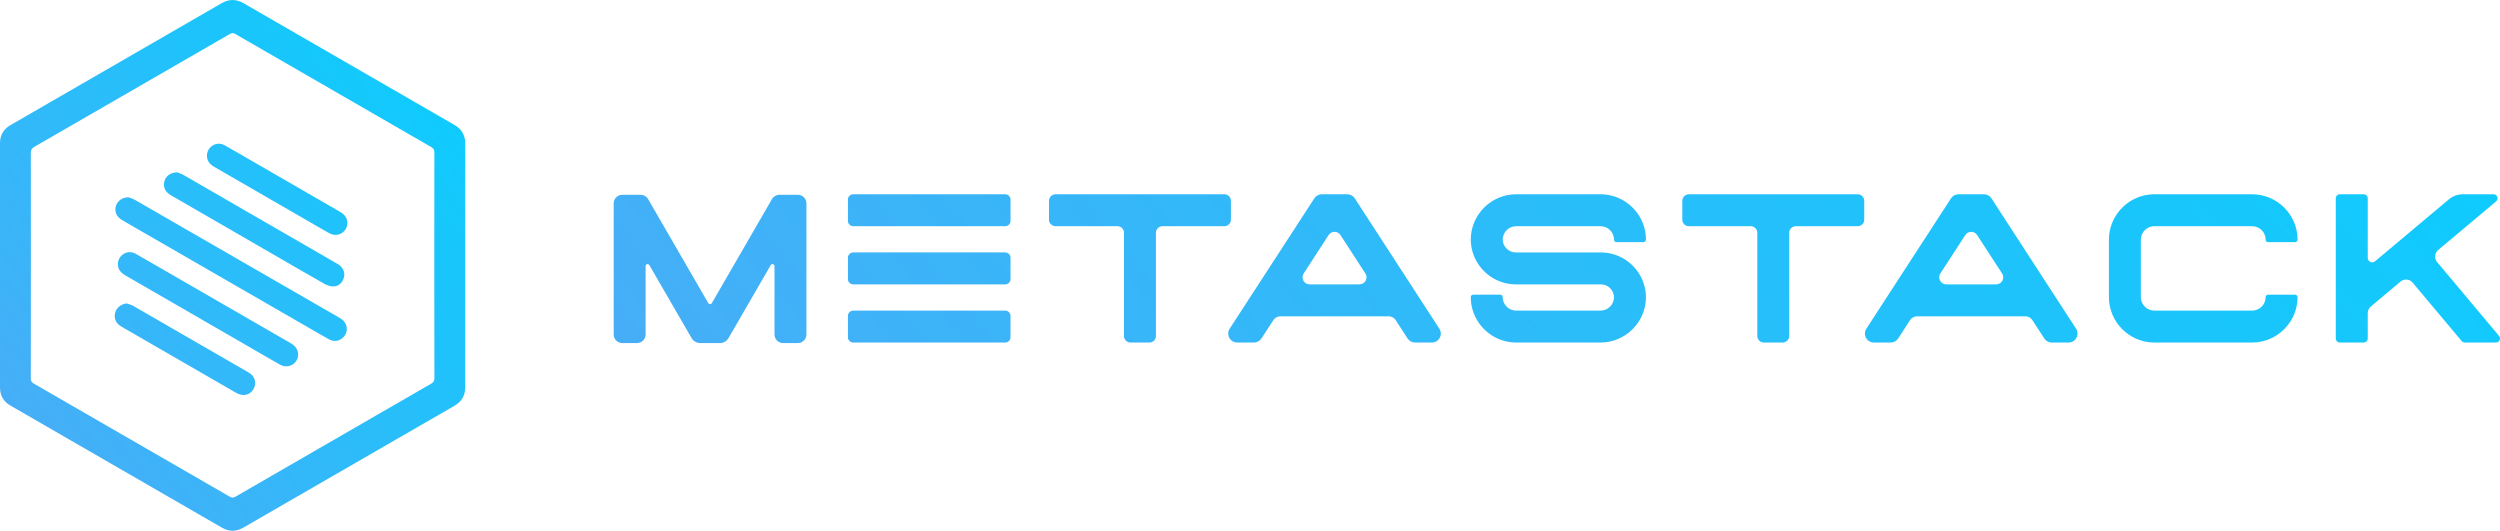
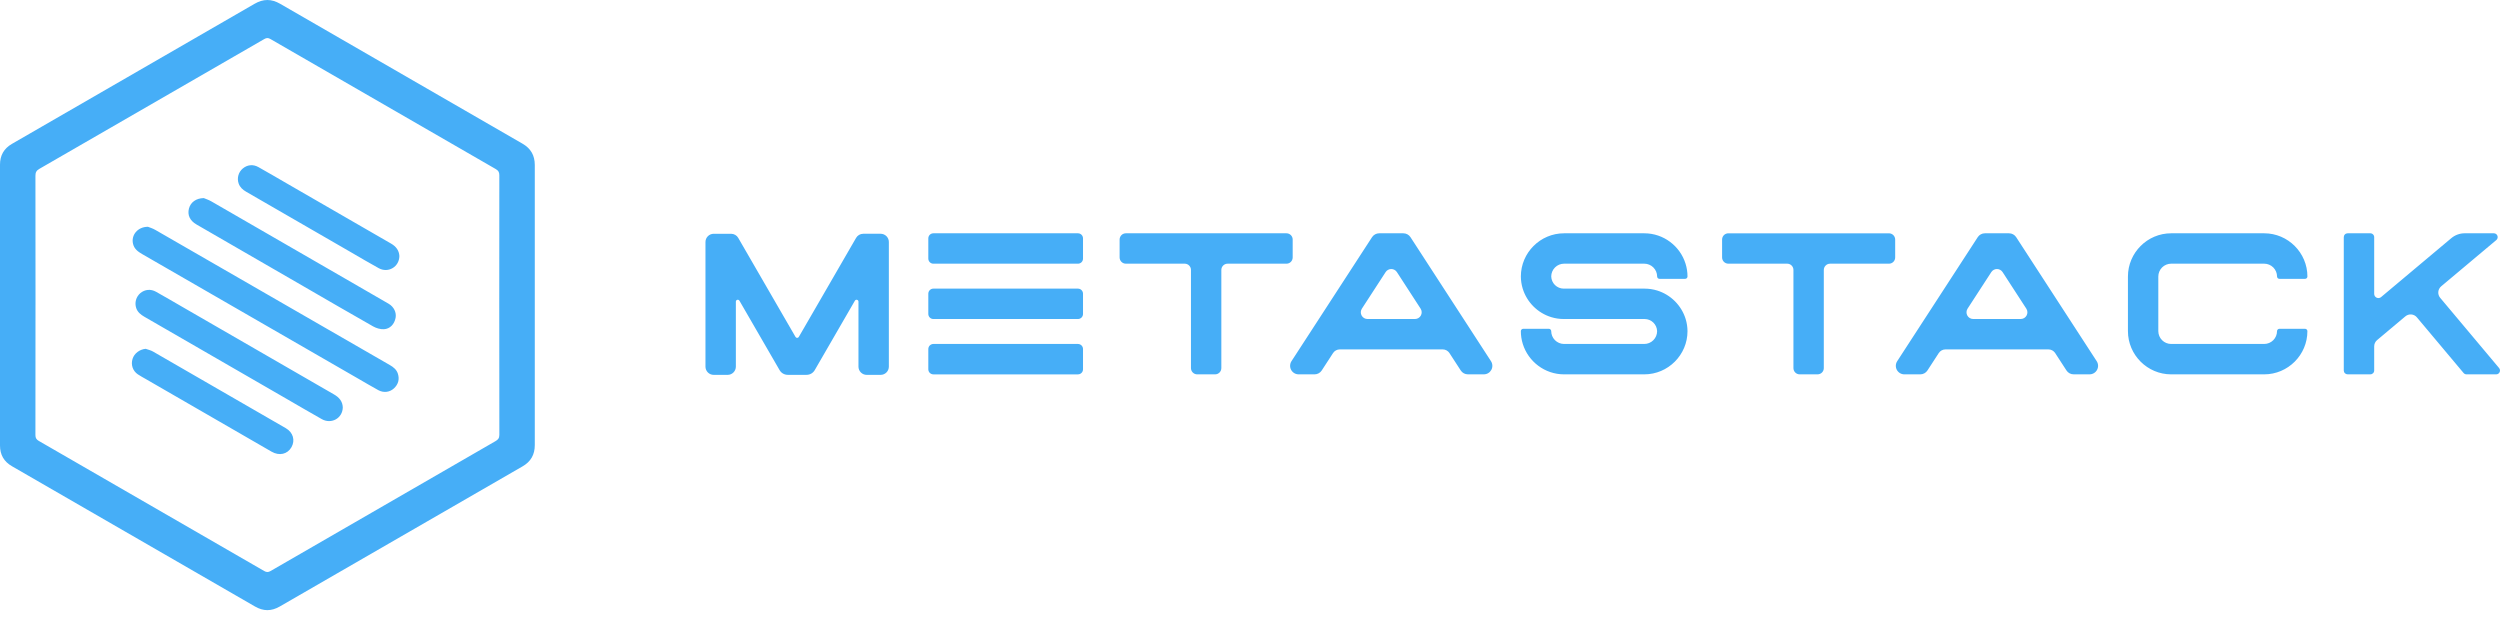
- <svg xmlns="http://www.w3.org/2000/svg" xmlns:xlink="http://www.w3.org/1999/xlink" viewBox="0 0 5651.09 1199.8">
-   <defs>
-     <style>.cls-1{fill:url(#linear-gradient);}.cls-2{fill:url(#linear-gradient-2);}</style>
-     <linearGradient id="linear-gradient" x1="72.45" y1="980.19" x2="978.99" y2="219.51" gradientUnits="userSpaceOnUse">
-       <stop offset="0" stop-color="#46aef7" />
-       <stop offset="1" stop-color="#0fcbfd" />
-     </linearGradient>
-     <linearGradient id="linear-gradient-2" x1="2192.72" y1="1723.06" x2="4848.32" y2="-505.25" xlink:href="#linear-gradient" />
-   </defs>
-   <g id="Layer_2" data-name="Layer 2">
-     <g id="Layer_1-2" data-name="Layer 1">
-       <path class="cls-1" d="M0,599.84q0-138,0-276c0-18.34,7.68-31.79,23.6-41q238.59-137.56,477-275.38c17.2-9.95,33.12-9.92,50.29,0q238.08,137.75,476.44,275c16.47,9.49,24.25,23.16,24.24,42.05q-.13,275.34,0,550.68c0,18.88-7.78,32.55-24.24,42q-238.63,137.49-477.07,275.33c-16.69,9.65-32.37,9.65-49,0q-238.71-138-477.65-275.71C7.67,907.68,0,894.22,0,875.88Q.14,737.87,0,599.84Zm69.79-.59q0,128.18-.14,256.34c0,5.75,2,8.72,6.74,11.47q221.58,127.68,443,255.68c4.61,2.66,7.91,2.82,12.63.09q221-127.89,442.31-255.38c5.14-3,7.58-5.91,7.57-12.42q-.36-255.28-.06-510.57c0-5.94-1.87-9-7-12q-221.61-127.6-443-255.67c-4.41-2.55-7.57-2.65-12-.08Q298.74,204.55,77.44,332c-5.94,3.42-7.78,7.07-7.76,13.74Q70,472.49,69.83,599.25Zm191.72-120c2.44,10.49,10.06,15.79,18.59,20.7Q491.58,621.82,703,743.76c13.61,7.85,27.12,15.87,40.9,23.41,10.43,5.7,22.33,4.28,30.73-3.48s11.31-17.61,7.77-28.79c-2.57-8.11-8.7-13-15.84-17.08q-101.21-58.2-202.3-116.58Q434.78,526.57,305.28,452c-5.36-3.08-11.47-4.84-14.43-6.06C270.32,446.07,257.65,462.54,261.55,479.29Zm110.08-69.45c-3.41,13,1.66,24,14.82,31.62q106,61.29,212,122.49c45.07,26,90,52.3,135.32,77.95,6.18,3.5,14.15,5.84,21.13,5.49,12.21-.61,20.63-10,23-22.24,2-10.59-3.2-21.71-13.7-27.84-28.16-16.41-56.43-32.63-84.65-48.93q-131.88-76.19-263.8-152.29c-5.56-3.2-11.83-5.17-15-6.52C385.28,389.79,374.73,398.07,371.63,409.84Zm285,365.67Q509.15,690.58,361.8,605.32c-18.27-10.56-36.49-21.22-54.88-31.55-10.59-5.95-22-4.74-30.88,2.58a27.24,27.24,0,0,0-8.25,29.32c2.69,8.07,8.73,12.94,15.88,17.06Q422.93,703,562.08,783.44c23.56,13.6,47,27.42,70.7,40.74,18.83,10.59,40.91-1.7,41.26-23.15C673.61,789.34,667.05,781.49,656.67,775.51ZM769,479Q665.95,419.76,563.07,360.16c-18.27-10.56-36.48-21.24-54.89-31.56-10.62-6-22-4.65-30.84,2.78a26.91,26.91,0,0,0-8.11,29.34c2.55,7.51,8,12.38,14.75,16.28Q587,436.36,689.9,495.89c18.27,10.55,36.39,21.39,54.91,31.51s40.31-2.55,40.51-24C784.74,492.74,779,484.78,769,479ZM260.65,705.66c-3.61,11.54.3,23.56,10.34,30.4,5.23,3.55,10.87,6.48,16.35,9.65Q410.7,817,534.07,888.18c15.17,8.75,31.18,5,39-8.73,7.71-13.48,3.35-29.12-11-37.42Q431.53,766.45,300.75,691.18c-4.35-2.5-9.53-3.55-14.32-5.28C274.67,687,264,694.83,260.65,705.66Z" />
-       <path class="cls-2" d="M1459.36,601.54V756a19.5,19.5,0,0,1-19.49,19.5h-33.2a19.5,19.5,0,0,1-19.5-19.5V459.79h0a19.5,19.5,0,0,1,19.5-19.5h41.45A19.47,19.47,0,0,1,1465,450L1563.3,620l37.79,65.34a4.54,4.54,0,0,0,7.87,0l37.8-65.34L1745.06,450a19.5,19.5,0,0,1,16.88-9.74h41.44a19.5,19.5,0,0,1,19.5,19.5h0V756a19.5,19.5,0,0,1-19.5,19.5h-33.19a19.5,19.5,0,0,1-19.5-19.5V601.54a4.55,4.55,0,0,0-8.49-2.27l-53.7,92.85-41.74,72.15h0a22.39,22.39,0,0,1-19.38,11.18h-44.71a22.37,22.37,0,0,1-19.37-11.18h0l-41.74-72.15-53.71-92.85A4.55,4.55,0,0,0,1459.36,601.54Zm469.25-162.42h343.61a12,12,0,0,1,12,12.11v48a12,12,0,0,1-12,12.12H1928.61a12,12,0,0,1-11.95-12.12v-48A12,12,0,0,1,1928.61,439.12Zm0,131.48h343.61a12,12,0,0,1,12,12.12v48a12,12,0,0,1-12,12.11H1928.61a12,12,0,0,1-11.95-12.11v-48A12,12,0,0,1,1928.61,570.6Zm0,131.49h343.61a12,12,0,0,1,12,12.11v48a12,12,0,0,1-12,12.12H1928.61a12,12,0,0,1-11.95-12.12v-48A12,12,0,0,1,1928.61,702.09ZM2371.2,496.48V454A14.83,14.83,0,0,1,2386,439.12h381.56A14.83,14.83,0,0,1,2782.42,454v42.53a14.83,14.83,0,0,1-14.83,14.83H2627.74a14.83,14.83,0,0,0-14.83,14.83V759.45a14.83,14.83,0,0,1-14.83,14.83h-42.53a14.83,14.83,0,0,1-14.83-14.83V526.14a14.83,14.83,0,0,0-14.83-14.83H2386A14.83,14.83,0,0,1,2371.2,496.48Zm810.57,268.58-26.86-41.37a19.15,19.15,0,0,0-16-8.71H2894.32a19.14,19.14,0,0,0-16,8.71l-26.87,41.37a20.23,20.23,0,0,1-17,9.22h-37.88a20.25,20.25,0,0,1-17-31.27L2971,448.34a20.24,20.24,0,0,1,17-9.22h57.34a20.26,20.26,0,0,1,17,9.22L3253.61,743a20.25,20.25,0,0,1-17,31.27h-37.88A20.25,20.25,0,0,1,3181.77,765.06ZM3086.41,618.2,3030,531.26a15.92,15.92,0,0,0-26.7,0l-56.46,86.94a15.92,15.92,0,0,0,13.35,24.59h112.91A15.93,15.93,0,0,0,3086.41,618.2ZM4621,765.06l-26.87-41.37a19.12,19.12,0,0,0-16-8.71H4333.54a19.13,19.13,0,0,0-16,8.71l-26.87,41.37a20.23,20.23,0,0,1-17,9.22h-37.88a20.25,20.25,0,0,1-17-31.27l191.37-294.67a20.23,20.23,0,0,1,17-9.22h57.35a20.23,20.23,0,0,1,17,9.22L4692.82,743a20.24,20.24,0,0,1-17,31.27H4638A20.24,20.24,0,0,1,4621,765.06ZM4525.62,618.2l-56.45-86.94a15.93,15.93,0,0,0-26.71,0L4386,618.2a15.93,15.93,0,0,0,13.36,24.59h112.91A15.92,15.92,0,0,0,4525.62,618.2ZM3330.14,666.05h61a5.58,5.58,0,0,1,5.58,5.58h0a30.56,30.56,0,0,0,30.16,30.46h191a30.55,30.55,0,0,0,30.46-30.46,29.77,29.77,0,0,0-29.65-28.84H3426.4a101,101,0,0,1-29.65-4.43A102.59,102.59,0,0,1,3329,570.61a100.78,100.78,0,0,1-4.43-28.84c0-56.46,46.19-102.65,102.65-102.65H3617.9c45.87,0,85,30.48,98,72.19a101.72,101.72,0,0,1,4.64,30.46h0a5.58,5.58,0,0,1-5.58,5.58h-61a5.58,5.58,0,0,1-5.58-5.58h0a30.55,30.55,0,0,0-30.46-30.46H3427.21a30.55,30.55,0,0,0-30.46,30.46,29.77,29.77,0,0,0,29.65,28.84h192.31a100.93,100.93,0,0,1,29.65,4.43,102.61,102.61,0,0,1,67.76,67.75,100.84,100.84,0,0,1,4.43,28.84c0,56.46-46.19,102.65-102.65,102.65H3427.21c-45.86,0-85-30.48-98-72.19a101.67,101.67,0,0,1-4.64-30.46h0A5.58,5.58,0,0,1,3330.14,666.05Zm472.59-169.57V454a14.83,14.83,0,0,1,14.83-14.83h381.56A14.83,14.83,0,0,1,4214,454v42.53a14.83,14.83,0,0,1-14.83,14.83H4059.26a14.83,14.83,0,0,0-14.83,14.83V759.45a14.83,14.83,0,0,1-14.83,14.83h-42.53a14.83,14.83,0,0,1-14.83-14.83V526.14a14.83,14.83,0,0,0-14.83-14.83H3817.56A14.83,14.83,0,0,1,3802.73,496.48ZM5121.31,671.63h0a5.58,5.58,0,0,1,5.58-5.58h61a5.58,5.58,0,0,1,5.58,5.58h0c0,56.46-46.19,102.65-102.65,102.65H4869.7c-56.46,0-102.66-46.19-102.66-102.65V541.77c0-56.46,46.2-102.65,102.65-102.65h221.16c56.46,0,102.65,46.19,102.65,102.65h0a5.58,5.58,0,0,1-5.58,5.59h-61a5.58,5.58,0,0,1-5.58-5.59h0a30.55,30.55,0,0,0-30.46-30.46H4869.7a30.55,30.55,0,0,0-30.46,30.46V671.63a30.55,30.55,0,0,0,30.46,30.46h221.15A30.55,30.55,0,0,0,5121.31,671.63ZM5564.54,771l-110.92-132.2a19.36,19.36,0,0,0-27.27-2.38l-67.3,56.47a19.37,19.37,0,0,0-6.91,14.83v57.43a9.11,9.11,0,0,1-9.12,9.11h-54a9.11,9.11,0,0,1-9.11-9.11V448.23a9.11,9.11,0,0,1,9.11-9.11h54a9.11,9.11,0,0,1,9.12,9.11V583a10,10,0,0,0,16.46,7.68l166.82-140a49.45,49.45,0,0,1,31.78-11.57h69.27a9.11,9.11,0,0,1,5.85,16.1l-131,109.94a19.34,19.34,0,0,0-2.38,27.26l140,166.89a9.11,9.11,0,0,1-7,15h-70.43A9.12,9.12,0,0,1,5564.54,771Z" />
-     </g>
-   </g>
+ <svg xmlns="http://www.w3.org/2000/svg" width="" height="" viewBox="0 0 166 41" fill="none">
+   <path d="M0 20.255C0 17.148 0 14.042 0 10.935C0 10.316 0.259 9.862 0.797 9.551C6.168 6.454 11.537 3.354 16.904 0.252C17.485 -0.084 18.023 -0.083 18.602 0.252C23.962 3.353 29.325 6.448 34.691 9.538C35.247 9.858 35.51 10.32 35.51 10.958C35.507 17.156 35.507 23.355 35.51 29.553C35.51 30.191 35.247 30.652 34.691 30.971C29.319 34.067 23.949 37.166 18.581 40.269C18.018 40.595 17.488 40.595 16.927 40.269C11.553 37.162 6.176 34.059 0.797 30.959C0.259 30.65 0 30.196 0 29.576C0.003 26.47 0.003 23.363 0 20.255ZM2.357 20.235C2.357 23.121 2.355 26.006 2.352 28.891C2.352 29.085 2.419 29.186 2.58 29.279C7.568 32.153 12.554 35.031 17.539 37.913C17.695 38.002 17.806 38.008 17.965 37.916C22.941 35.036 27.919 32.162 32.901 29.292C33.075 29.191 33.157 29.092 33.157 28.872C33.149 23.126 33.148 17.379 33.155 11.632C33.155 11.431 33.092 11.328 32.919 11.226C27.93 8.354 22.943 5.476 17.959 2.593C17.81 2.507 17.704 2.503 17.554 2.59C12.577 5.468 7.597 8.342 2.615 11.211C2.414 11.326 2.352 11.45 2.353 11.675C2.36 14.528 2.362 17.382 2.358 20.235H2.357ZM8.831 16.183C8.913 16.537 9.17 16.716 9.458 16.882C14.219 19.626 18.98 22.37 23.739 25.115C24.199 25.38 24.655 25.651 25.12 25.906C25.472 26.098 25.874 26.05 26.158 25.788C26.441 25.526 26.54 25.193 26.42 24.816C26.333 24.542 26.126 24.377 25.885 24.239C23.607 22.929 21.33 21.617 19.054 20.302C16.139 18.622 13.224 16.942 10.309 15.263C10.128 15.159 9.921 15.099 9.821 15.058C9.128 15.063 8.7 15.619 8.832 16.184L8.831 16.183ZM12.548 13.838C12.433 14.277 12.604 14.648 13.048 14.906C15.435 16.285 17.821 17.664 20.207 19.042C21.729 19.92 23.246 20.808 24.777 21.674C24.985 21.792 25.255 21.871 25.49 21.86C25.902 21.839 26.187 21.522 26.267 21.108C26.334 20.751 26.159 20.375 25.804 20.168C24.853 19.614 23.899 19.067 22.946 18.516C19.977 16.801 17.008 15.087 14.038 13.374C13.85 13.265 13.638 13.199 13.531 13.153C13.01 13.162 12.654 13.442 12.549 13.839L12.548 13.838ZM22.172 26.186C18.853 24.275 15.534 22.36 12.217 20.44C11.6 20.084 10.985 19.724 10.364 19.375C10.007 19.174 9.621 19.215 9.321 19.462C9.182 19.581 9.08 19.738 9.031 19.914C8.981 20.091 8.985 20.278 9.043 20.452C9.134 20.724 9.338 20.889 9.579 21.028C12.714 22.835 15.848 24.644 18.98 26.455C19.776 26.914 20.567 27.381 21.368 27.831C22.004 28.188 22.749 27.773 22.761 27.049C22.747 26.654 22.525 26.389 22.174 26.187L22.172 26.186ZM25.968 16.175C23.648 14.841 21.33 13.503 19.014 12.162C18.397 11.805 17.782 11.444 17.16 11.096C16.802 10.893 16.417 10.939 16.119 11.19C15.979 11.308 15.877 11.466 15.828 11.643C15.78 11.82 15.785 12.007 15.845 12.181C15.931 12.434 16.115 12.599 16.343 12.73C18.662 14.067 20.98 15.405 23.297 16.745C23.914 17.101 24.525 17.467 25.151 17.809C25.776 18.151 26.512 17.723 26.519 16.999C26.499 16.639 26.305 16.37 25.968 16.175ZM8.802 23.828C8.68 24.218 8.812 24.624 9.151 24.855C9.327 24.975 9.518 25.074 9.703 25.181C12.48 26.786 15.257 28.389 18.035 29.992C18.547 30.287 19.087 30.161 19.352 29.697C19.612 29.242 19.465 28.714 18.98 28.433C16.041 26.732 13.1 25.034 10.156 23.34C10.009 23.255 9.834 23.22 9.672 23.161C9.275 23.198 8.915 23.463 8.802 23.828Z" fill="#46AEF7" />
+   <path d="M48.861 20.029V24.346C48.861 24.49 48.803 24.629 48.701 24.731C48.599 24.833 48.461 24.891 48.316 24.891H47.388C47.244 24.891 47.105 24.833 47.003 24.731C46.901 24.629 46.843 24.49 46.843 24.346V16.068C46.843 15.924 46.901 15.785 47.003 15.683C47.105 15.581 47.244 15.523 47.388 15.523H48.547C48.642 15.523 48.736 15.548 48.819 15.596C48.902 15.643 48.971 15.712 49.018 15.795L51.765 20.545L52.822 22.371C52.833 22.391 52.849 22.407 52.868 22.418C52.887 22.429 52.909 22.435 52.931 22.435C52.954 22.435 52.976 22.429 52.995 22.418C53.014 22.407 53.03 22.391 53.041 22.371L54.098 20.545L56.845 15.795C56.893 15.712 56.961 15.643 57.044 15.595C57.127 15.548 57.221 15.522 57.316 15.522H58.474C58.619 15.522 58.758 15.58 58.86 15.682C58.962 15.784 59.02 15.923 59.02 16.067V24.346C59.02 24.49 58.962 24.629 58.86 24.731C58.758 24.833 58.619 24.891 58.474 24.891H57.547C57.403 24.891 57.264 24.833 57.162 24.731C57.059 24.629 57.002 24.49 57.002 24.346V20.029C57.002 20.001 56.993 19.974 56.976 19.952C56.959 19.93 56.935 19.914 56.908 19.907C56.881 19.899 56.852 19.901 56.826 19.912C56.8 19.923 56.779 19.942 56.765 19.966L55.264 22.561L54.098 24.577C54.043 24.672 53.964 24.751 53.869 24.806C53.774 24.86 53.666 24.889 53.556 24.889H52.307C52.197 24.889 52.089 24.86 51.994 24.806C51.899 24.751 51.82 24.672 51.765 24.577L50.599 22.561L49.098 19.966C49.084 19.942 49.062 19.923 49.037 19.912C49.011 19.901 48.982 19.899 48.955 19.907C48.928 19.914 48.904 19.93 48.887 19.952C48.87 19.974 48.861 20.001 48.861 20.029ZM61.974 15.491H71.576C71.621 15.491 71.665 15.499 71.705 15.516C71.746 15.533 71.783 15.558 71.815 15.59C71.846 15.621 71.87 15.659 71.887 15.7C71.904 15.741 71.912 15.785 71.912 15.829V17.17C71.912 17.215 71.904 17.259 71.887 17.3C71.871 17.341 71.846 17.378 71.815 17.41C71.784 17.441 71.746 17.466 71.706 17.483C71.665 17.5 71.621 17.509 71.576 17.509H61.974C61.93 17.509 61.886 17.5 61.845 17.483C61.805 17.466 61.768 17.441 61.737 17.409C61.706 17.378 61.681 17.34 61.665 17.299C61.648 17.258 61.64 17.215 61.64 17.17V15.829C61.64 15.785 61.648 15.741 61.665 15.7C61.681 15.659 61.706 15.622 61.737 15.59C61.768 15.559 61.805 15.534 61.846 15.517C61.886 15.5 61.93 15.491 61.974 15.491ZM61.974 19.165H71.576C71.621 19.165 71.665 19.174 71.706 19.191C71.746 19.208 71.784 19.233 71.815 19.264C71.846 19.296 71.871 19.333 71.887 19.374C71.904 19.415 71.912 19.459 71.912 19.503V20.845C71.912 20.889 71.904 20.933 71.887 20.974C71.87 21.015 71.846 21.052 71.815 21.084C71.783 21.115 71.746 21.14 71.705 21.157C71.665 21.174 71.621 21.183 71.576 21.183H61.974C61.93 21.183 61.886 21.174 61.846 21.157C61.805 21.14 61.768 21.115 61.737 21.084C61.706 21.052 61.681 21.015 61.665 20.974C61.648 20.933 61.64 20.889 61.64 20.845V19.503C61.64 19.459 61.648 19.415 61.665 19.374C61.681 19.334 61.706 19.296 61.737 19.265C61.768 19.233 61.805 19.208 61.845 19.191C61.886 19.174 61.93 19.165 61.974 19.165ZM61.974 22.839H71.576C71.621 22.839 71.665 22.848 71.705 22.865C71.746 22.882 71.783 22.907 71.815 22.939C71.846 22.97 71.87 23.007 71.887 23.048C71.904 23.09 71.912 23.133 71.912 23.178V24.519C71.912 24.563 71.904 24.607 71.887 24.648C71.871 24.689 71.846 24.727 71.815 24.758C71.784 24.79 71.746 24.815 71.706 24.832C71.665 24.849 71.621 24.858 71.576 24.858H61.974C61.93 24.858 61.886 24.849 61.845 24.831C61.805 24.814 61.768 24.789 61.737 24.758C61.706 24.726 61.681 24.689 61.665 24.648C61.648 24.607 61.64 24.563 61.64 24.519V23.178C61.64 23.134 61.648 23.09 61.665 23.049C61.681 23.008 61.706 22.971 61.737 22.939C61.768 22.908 61.805 22.883 61.846 22.866C61.886 22.848 61.93 22.84 61.974 22.839ZM74.342 17.093V15.906C74.342 15.852 74.353 15.798 74.374 15.748C74.394 15.697 74.425 15.651 74.463 15.613C74.501 15.574 74.547 15.543 74.597 15.523C74.648 15.502 74.701 15.491 74.756 15.491H85.419C85.473 15.49 85.528 15.501 85.578 15.522C85.628 15.543 85.674 15.573 85.713 15.612C85.751 15.651 85.782 15.697 85.803 15.747C85.824 15.798 85.834 15.852 85.834 15.906V17.095C85.834 17.205 85.79 17.31 85.713 17.388C85.635 17.466 85.529 17.509 85.42 17.509H81.511C81.402 17.509 81.296 17.553 81.218 17.631C81.141 17.708 81.097 17.814 81.097 17.924V24.442C81.097 24.552 81.053 24.658 80.976 24.735C80.898 24.813 80.793 24.857 80.683 24.857H79.494C79.384 24.857 79.279 24.813 79.201 24.735C79.123 24.658 79.08 24.552 79.08 24.442V17.922C79.08 17.812 79.036 17.707 78.958 17.629C78.881 17.552 78.775 17.508 78.665 17.508H74.756C74.646 17.508 74.541 17.464 74.463 17.386C74.386 17.308 74.342 17.203 74.342 17.093ZM96.994 24.599L96.243 23.443C96.195 23.368 96.129 23.307 96.051 23.265C95.972 23.222 95.885 23.2 95.796 23.2H88.961C88.872 23.2 88.785 23.222 88.707 23.265C88.629 23.307 88.562 23.368 88.514 23.443L87.763 24.599C87.712 24.678 87.641 24.743 87.558 24.788C87.475 24.833 87.382 24.857 87.288 24.857H86.23C86.128 24.857 86.028 24.829 85.94 24.777C85.853 24.725 85.781 24.651 85.732 24.561C85.683 24.472 85.66 24.371 85.664 24.269C85.668 24.167 85.699 24.068 85.754 23.983L91.104 15.748C91.155 15.669 91.226 15.604 91.309 15.559C91.392 15.514 91.485 15.49 91.579 15.491H93.181C93.276 15.491 93.369 15.514 93.452 15.559C93.535 15.604 93.605 15.669 93.656 15.748L99.002 23.983C99.057 24.068 99.088 24.167 99.092 24.269C99.096 24.37 99.073 24.471 99.024 24.561C98.975 24.65 98.903 24.725 98.816 24.777C98.728 24.829 98.628 24.856 98.526 24.856H97.468C97.374 24.856 97.281 24.833 97.198 24.788C97.116 24.743 97.045 24.678 96.994 24.599ZM94.329 20.495L92.753 18.065C92.712 18.003 92.657 17.952 92.592 17.917C92.527 17.881 92.454 17.863 92.38 17.863C92.305 17.863 92.233 17.881 92.167 17.917C92.102 17.952 92.047 18.003 92.007 18.065L90.429 20.495C90.385 20.562 90.361 20.64 90.357 20.72C90.354 20.8 90.373 20.879 90.411 20.95C90.449 21.02 90.506 21.079 90.574 21.12C90.643 21.16 90.722 21.182 90.802 21.182H93.957C94.037 21.182 94.115 21.16 94.184 21.119C94.253 21.078 94.309 21.019 94.347 20.949C94.385 20.879 94.403 20.799 94.4 20.72C94.397 20.64 94.373 20.562 94.329 20.495ZM137.214 24.599L136.463 23.443C136.414 23.368 136.348 23.307 136.27 23.265C136.192 23.222 136.104 23.2 136.016 23.2H129.18C129.092 23.2 129.004 23.222 128.926 23.265C128.848 23.307 128.782 23.368 128.733 23.443L127.982 24.599C127.931 24.678 127.861 24.743 127.778 24.788C127.695 24.833 127.602 24.857 127.507 24.857H126.449C126.347 24.857 126.247 24.829 126.159 24.777C126.072 24.725 126 24.651 125.951 24.561C125.903 24.472 125.879 24.371 125.883 24.269C125.887 24.167 125.918 24.068 125.974 23.983L131.322 15.748C131.373 15.669 131.443 15.604 131.526 15.559C131.609 15.514 131.702 15.49 131.797 15.491H133.399C133.494 15.49 133.587 15.514 133.67 15.559C133.753 15.604 133.823 15.669 133.874 15.748L139.221 23.983C139.276 24.068 139.308 24.167 139.312 24.269C139.316 24.37 139.292 24.471 139.243 24.561C139.195 24.65 139.123 24.725 139.035 24.777C138.947 24.829 138.847 24.857 138.746 24.856H137.689C137.594 24.857 137.501 24.833 137.418 24.788C137.335 24.743 137.265 24.678 137.214 24.599ZM134.548 20.495L132.971 18.065C132.93 18.003 132.875 17.952 132.81 17.917C132.745 17.881 132.672 17.863 132.597 17.863C132.523 17.863 132.45 17.881 132.385 17.917C132.32 17.952 132.265 18.003 132.224 18.065L130.646 20.495C130.603 20.562 130.578 20.64 130.575 20.72C130.572 20.8 130.591 20.879 130.629 20.95C130.667 21.02 130.724 21.079 130.792 21.119C130.861 21.16 130.94 21.182 131.02 21.182H134.175C134.255 21.182 134.334 21.16 134.403 21.12C134.471 21.079 134.528 21.02 134.566 20.95C134.604 20.879 134.623 20.8 134.62 20.72C134.616 20.64 134.592 20.562 134.548 20.495ZM101.14 21.832H102.845C102.886 21.832 102.926 21.849 102.955 21.878C102.984 21.907 103.001 21.947 103.001 21.988C103.002 22.212 103.09 22.427 103.248 22.586C103.406 22.745 103.62 22.836 103.844 22.839H109.181C109.407 22.839 109.623 22.749 109.782 22.589C109.942 22.43 110.032 22.214 110.032 21.988C110.026 21.773 109.935 21.568 109.781 21.418C109.626 21.267 109.419 21.183 109.204 21.182H103.83C103.549 21.182 103.27 21.141 103.002 21.058C102.556 20.921 102.15 20.676 101.82 20.346C101.49 20.016 101.246 19.611 101.108 19.165C101.028 18.904 100.987 18.632 100.985 18.359C100.985 16.781 102.275 15.491 103.853 15.491H109.182C110.464 15.491 111.557 16.342 111.92 17.508C112.007 17.783 112.05 18.07 112.05 18.359C112.05 18.401 112.034 18.44 112.004 18.469C111.975 18.499 111.935 18.515 111.894 18.515H110.189C110.148 18.515 110.108 18.499 110.079 18.469C110.05 18.44 110.034 18.401 110.034 18.359C110.033 18.134 109.943 17.917 109.783 17.758C109.624 17.599 109.408 17.509 109.182 17.508H103.853C103.627 17.509 103.411 17.599 103.252 17.758C103.092 17.917 103.002 18.134 103.002 18.359C103.008 18.575 103.099 18.779 103.253 18.93C103.408 19.08 103.615 19.164 103.83 19.165H109.204C109.485 19.165 109.764 19.207 110.033 19.289C110.479 19.427 110.884 19.671 111.214 20.001C111.544 20.331 111.789 20.736 111.927 21.182C112.007 21.443 112.048 21.715 112.05 21.988C112.05 23.566 110.76 24.857 109.182 24.857H103.853C102.571 24.857 101.478 24.005 101.114 22.839C101.028 22.564 100.984 22.277 100.985 21.988C100.985 21.947 101.001 21.907 101.03 21.878C101.059 21.849 101.099 21.832 101.14 21.832ZM114.347 17.093V15.906C114.347 15.796 114.391 15.691 114.468 15.613C114.546 15.536 114.651 15.492 114.761 15.492H125.424C125.479 15.492 125.533 15.502 125.583 15.523C125.634 15.544 125.679 15.574 125.718 15.613C125.757 15.651 125.787 15.697 125.808 15.748C125.829 15.798 125.84 15.852 125.84 15.906V17.095C125.84 17.205 125.796 17.31 125.719 17.388C125.641 17.466 125.535 17.509 125.425 17.509H121.516C121.406 17.509 121.3 17.553 121.223 17.631C121.145 17.708 121.101 17.814 121.101 17.924V24.442C121.101 24.552 121.058 24.658 120.98 24.735C120.902 24.813 120.797 24.857 120.687 24.857H119.498C119.388 24.857 119.283 24.813 119.205 24.735C119.128 24.658 119.084 24.552 119.084 24.442V17.922C119.084 17.812 119.04 17.707 118.962 17.629C118.885 17.552 118.779 17.508 118.669 17.508H114.761C114.651 17.508 114.546 17.464 114.468 17.387C114.391 17.309 114.347 17.203 114.347 17.093ZM151.195 21.988C151.195 21.947 151.211 21.907 151.241 21.878C151.27 21.849 151.309 21.832 151.351 21.832H153.056C153.097 21.832 153.137 21.849 153.166 21.878C153.195 21.907 153.211 21.947 153.211 21.988C153.211 23.566 151.921 24.857 150.343 24.857H144.164C142.586 24.857 141.295 23.566 141.295 21.988V18.359C141.295 16.781 142.586 15.491 144.163 15.491H150.344C151.921 15.491 153.212 16.781 153.212 18.359C153.212 18.38 153.208 18.4 153.2 18.419C153.193 18.438 153.181 18.455 153.167 18.47C153.152 18.484 153.135 18.496 153.116 18.503C153.097 18.511 153.077 18.515 153.056 18.515H151.352C151.331 18.515 151.311 18.511 151.292 18.503C151.273 18.496 151.256 18.484 151.241 18.47C151.227 18.455 151.215 18.438 151.208 18.419C151.2 18.4 151.196 18.38 151.196 18.359C151.195 18.134 151.105 17.917 150.946 17.758C150.786 17.599 150.57 17.509 150.345 17.508H144.164C143.938 17.509 143.722 17.599 143.562 17.758C143.403 17.917 143.313 18.134 143.312 18.359V21.988C143.313 22.214 143.403 22.43 143.562 22.589C143.722 22.749 143.938 22.839 144.164 22.839H150.344C150.569 22.839 150.785 22.749 150.945 22.589C151.104 22.43 151.194 22.214 151.195 21.988ZM163.581 24.765L160.481 21.071C160.389 20.961 160.257 20.892 160.114 20.88C159.971 20.867 159.829 20.912 159.719 21.004L157.839 22.582C157.778 22.633 157.73 22.696 157.696 22.768C157.663 22.84 157.646 22.918 157.646 22.997V24.602C157.646 24.635 157.639 24.668 157.626 24.699C157.613 24.73 157.595 24.758 157.571 24.782C157.547 24.805 157.519 24.824 157.488 24.837C157.457 24.85 157.424 24.856 157.391 24.856H155.882C155.814 24.856 155.749 24.829 155.702 24.782C155.654 24.734 155.627 24.669 155.627 24.602V15.745C155.627 15.678 155.654 15.613 155.702 15.565C155.749 15.517 155.814 15.491 155.882 15.491H157.391C157.424 15.491 157.457 15.497 157.488 15.51C157.519 15.523 157.547 15.541 157.571 15.565C157.595 15.589 157.613 15.617 157.626 15.648C157.639 15.678 157.646 15.712 157.646 15.745V19.511C157.645 19.565 157.66 19.617 157.689 19.662C157.717 19.707 157.758 19.743 157.807 19.766C157.855 19.788 157.909 19.797 157.962 19.79C158.015 19.782 158.065 19.76 158.105 19.726L162.767 15.814C163.016 15.605 163.331 15.49 163.655 15.49H165.591C165.643 15.49 165.695 15.506 165.737 15.536C165.78 15.566 165.813 15.609 165.831 15.658C165.849 15.707 165.851 15.761 165.837 15.811C165.824 15.861 165.795 15.907 165.755 15.94L162.094 19.012C162.039 19.058 161.995 19.114 161.962 19.177C161.929 19.24 161.909 19.309 161.903 19.38C161.897 19.45 161.904 19.522 161.926 19.589C161.947 19.657 161.982 19.72 162.027 19.774L165.94 24.438C165.971 24.475 165.991 24.521 165.998 24.569C166.004 24.617 165.997 24.666 165.976 24.71C165.956 24.754 165.923 24.792 165.882 24.818C165.84 24.844 165.793 24.858 165.744 24.857H163.776C163.739 24.857 163.702 24.849 163.668 24.833C163.635 24.817 163.605 24.794 163.581 24.765Z" fill="#46AEF7" />
</svg>
